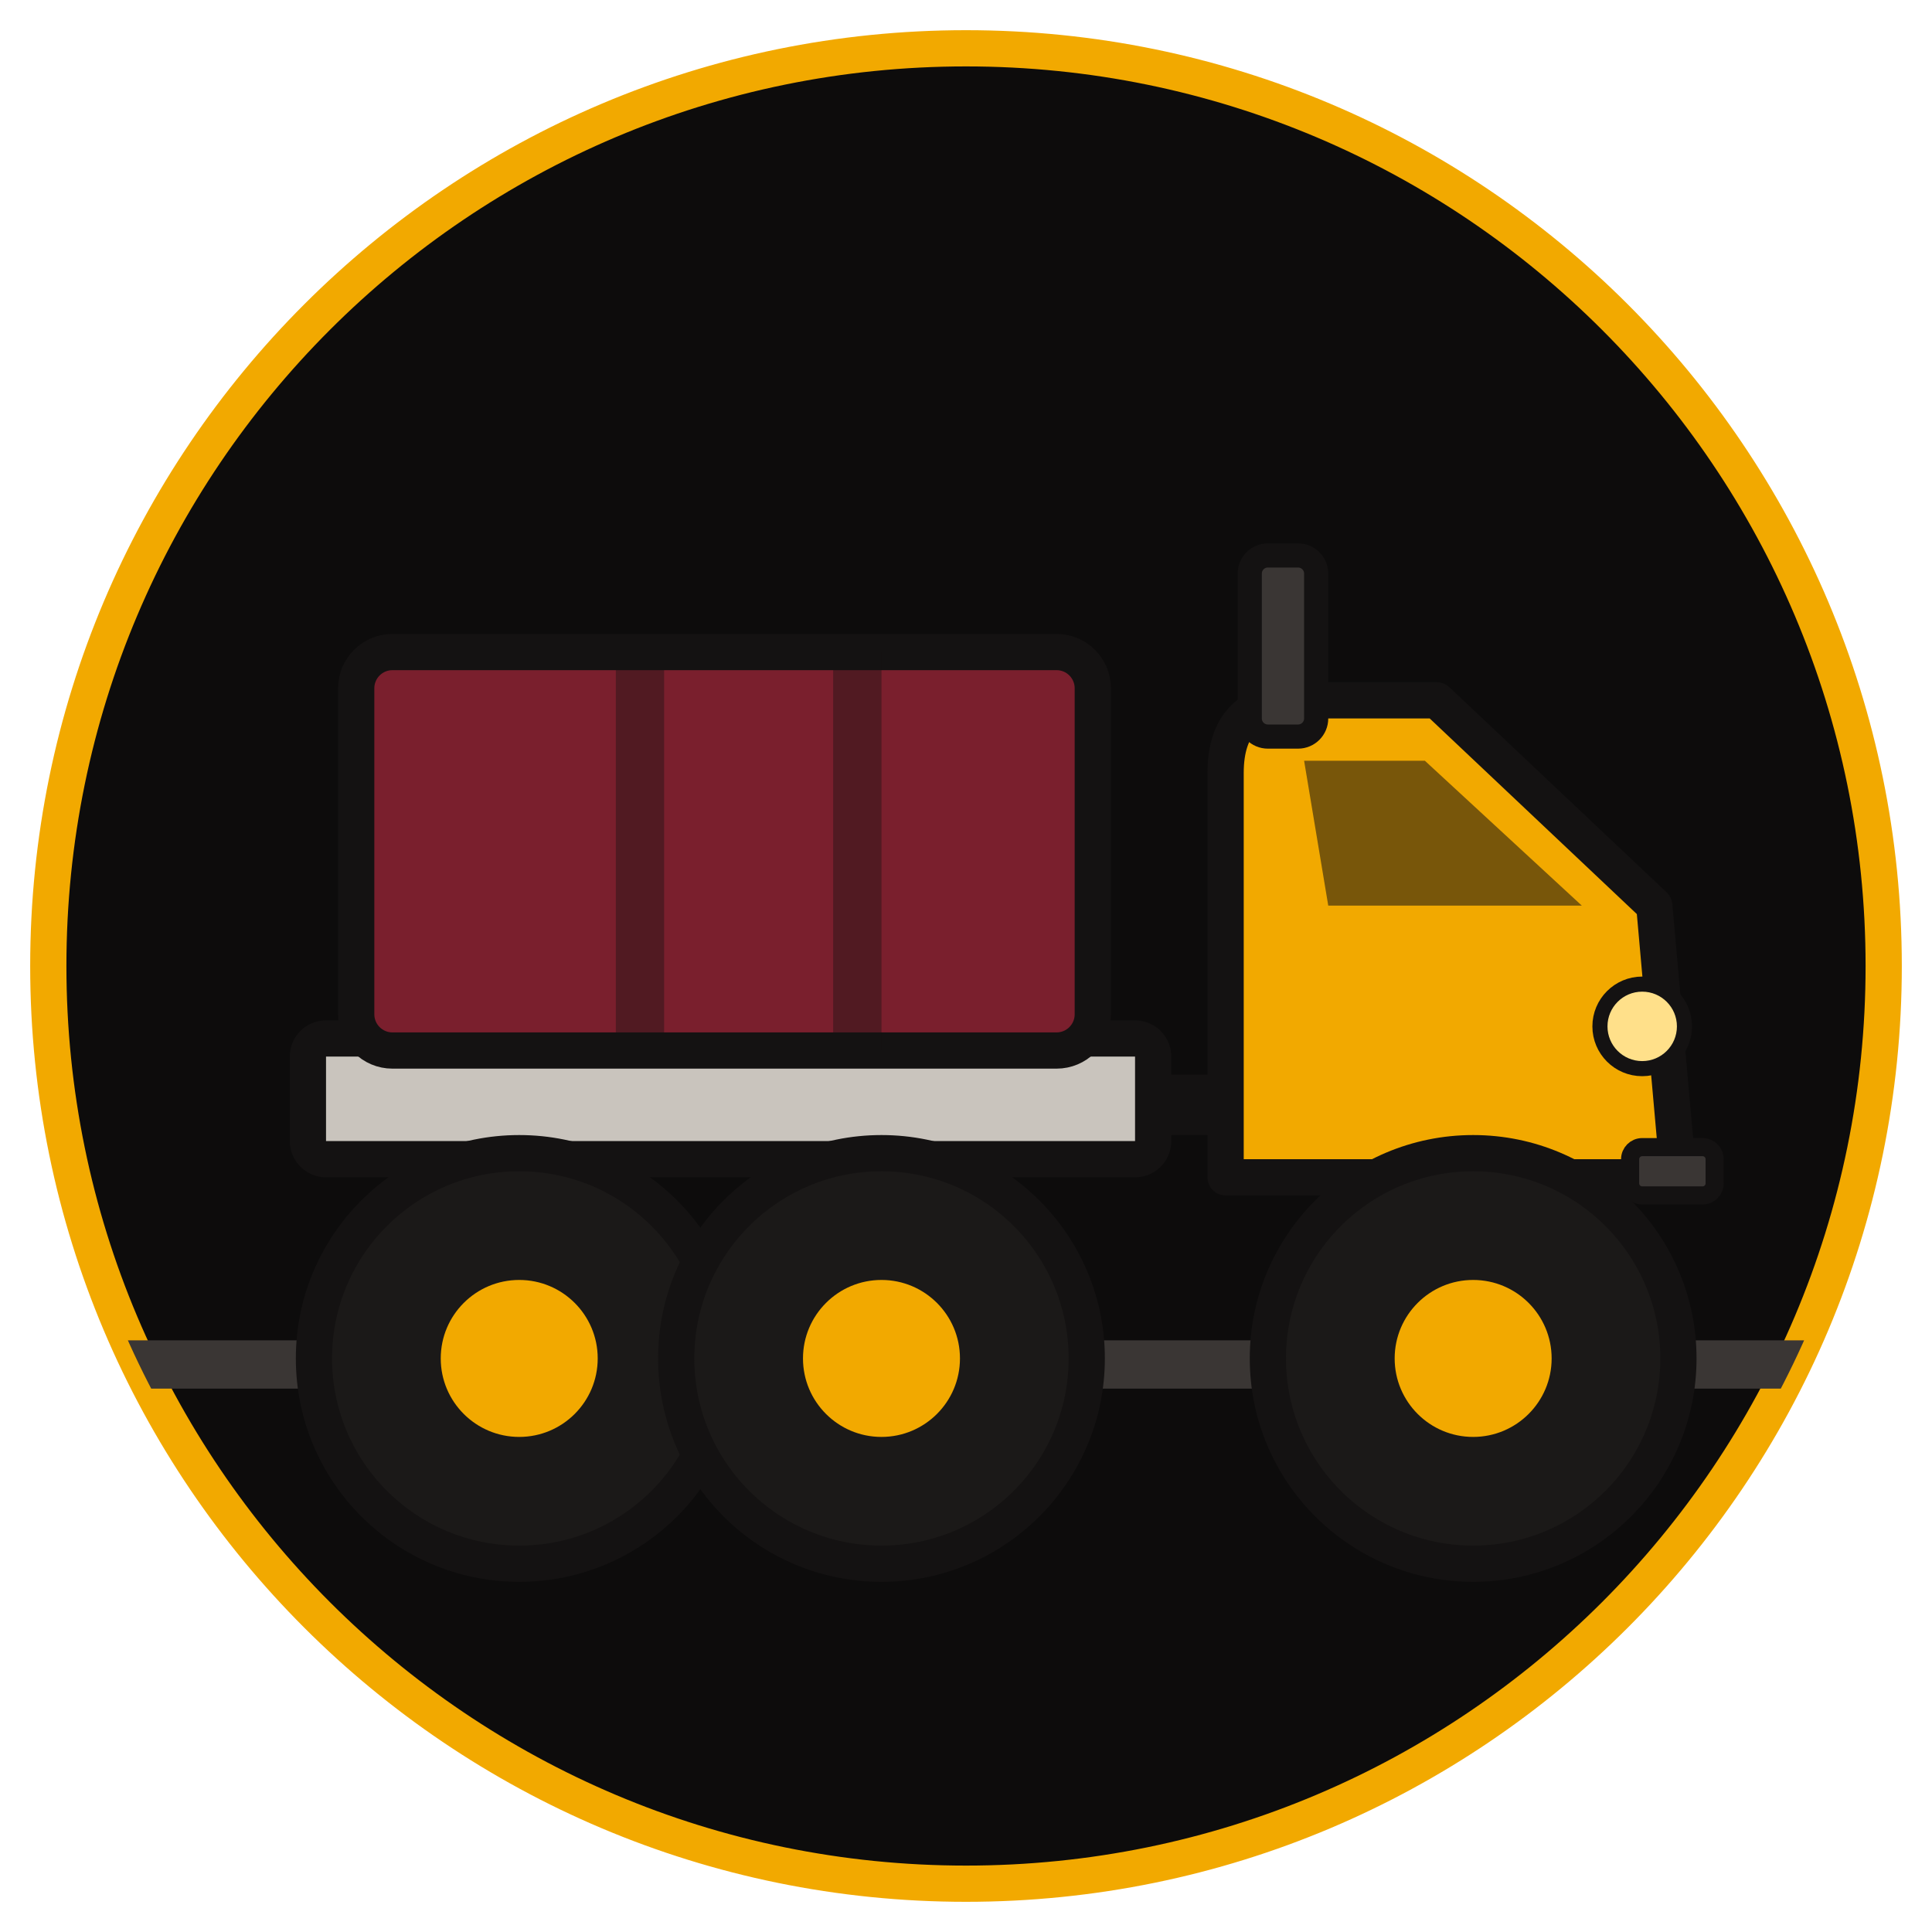
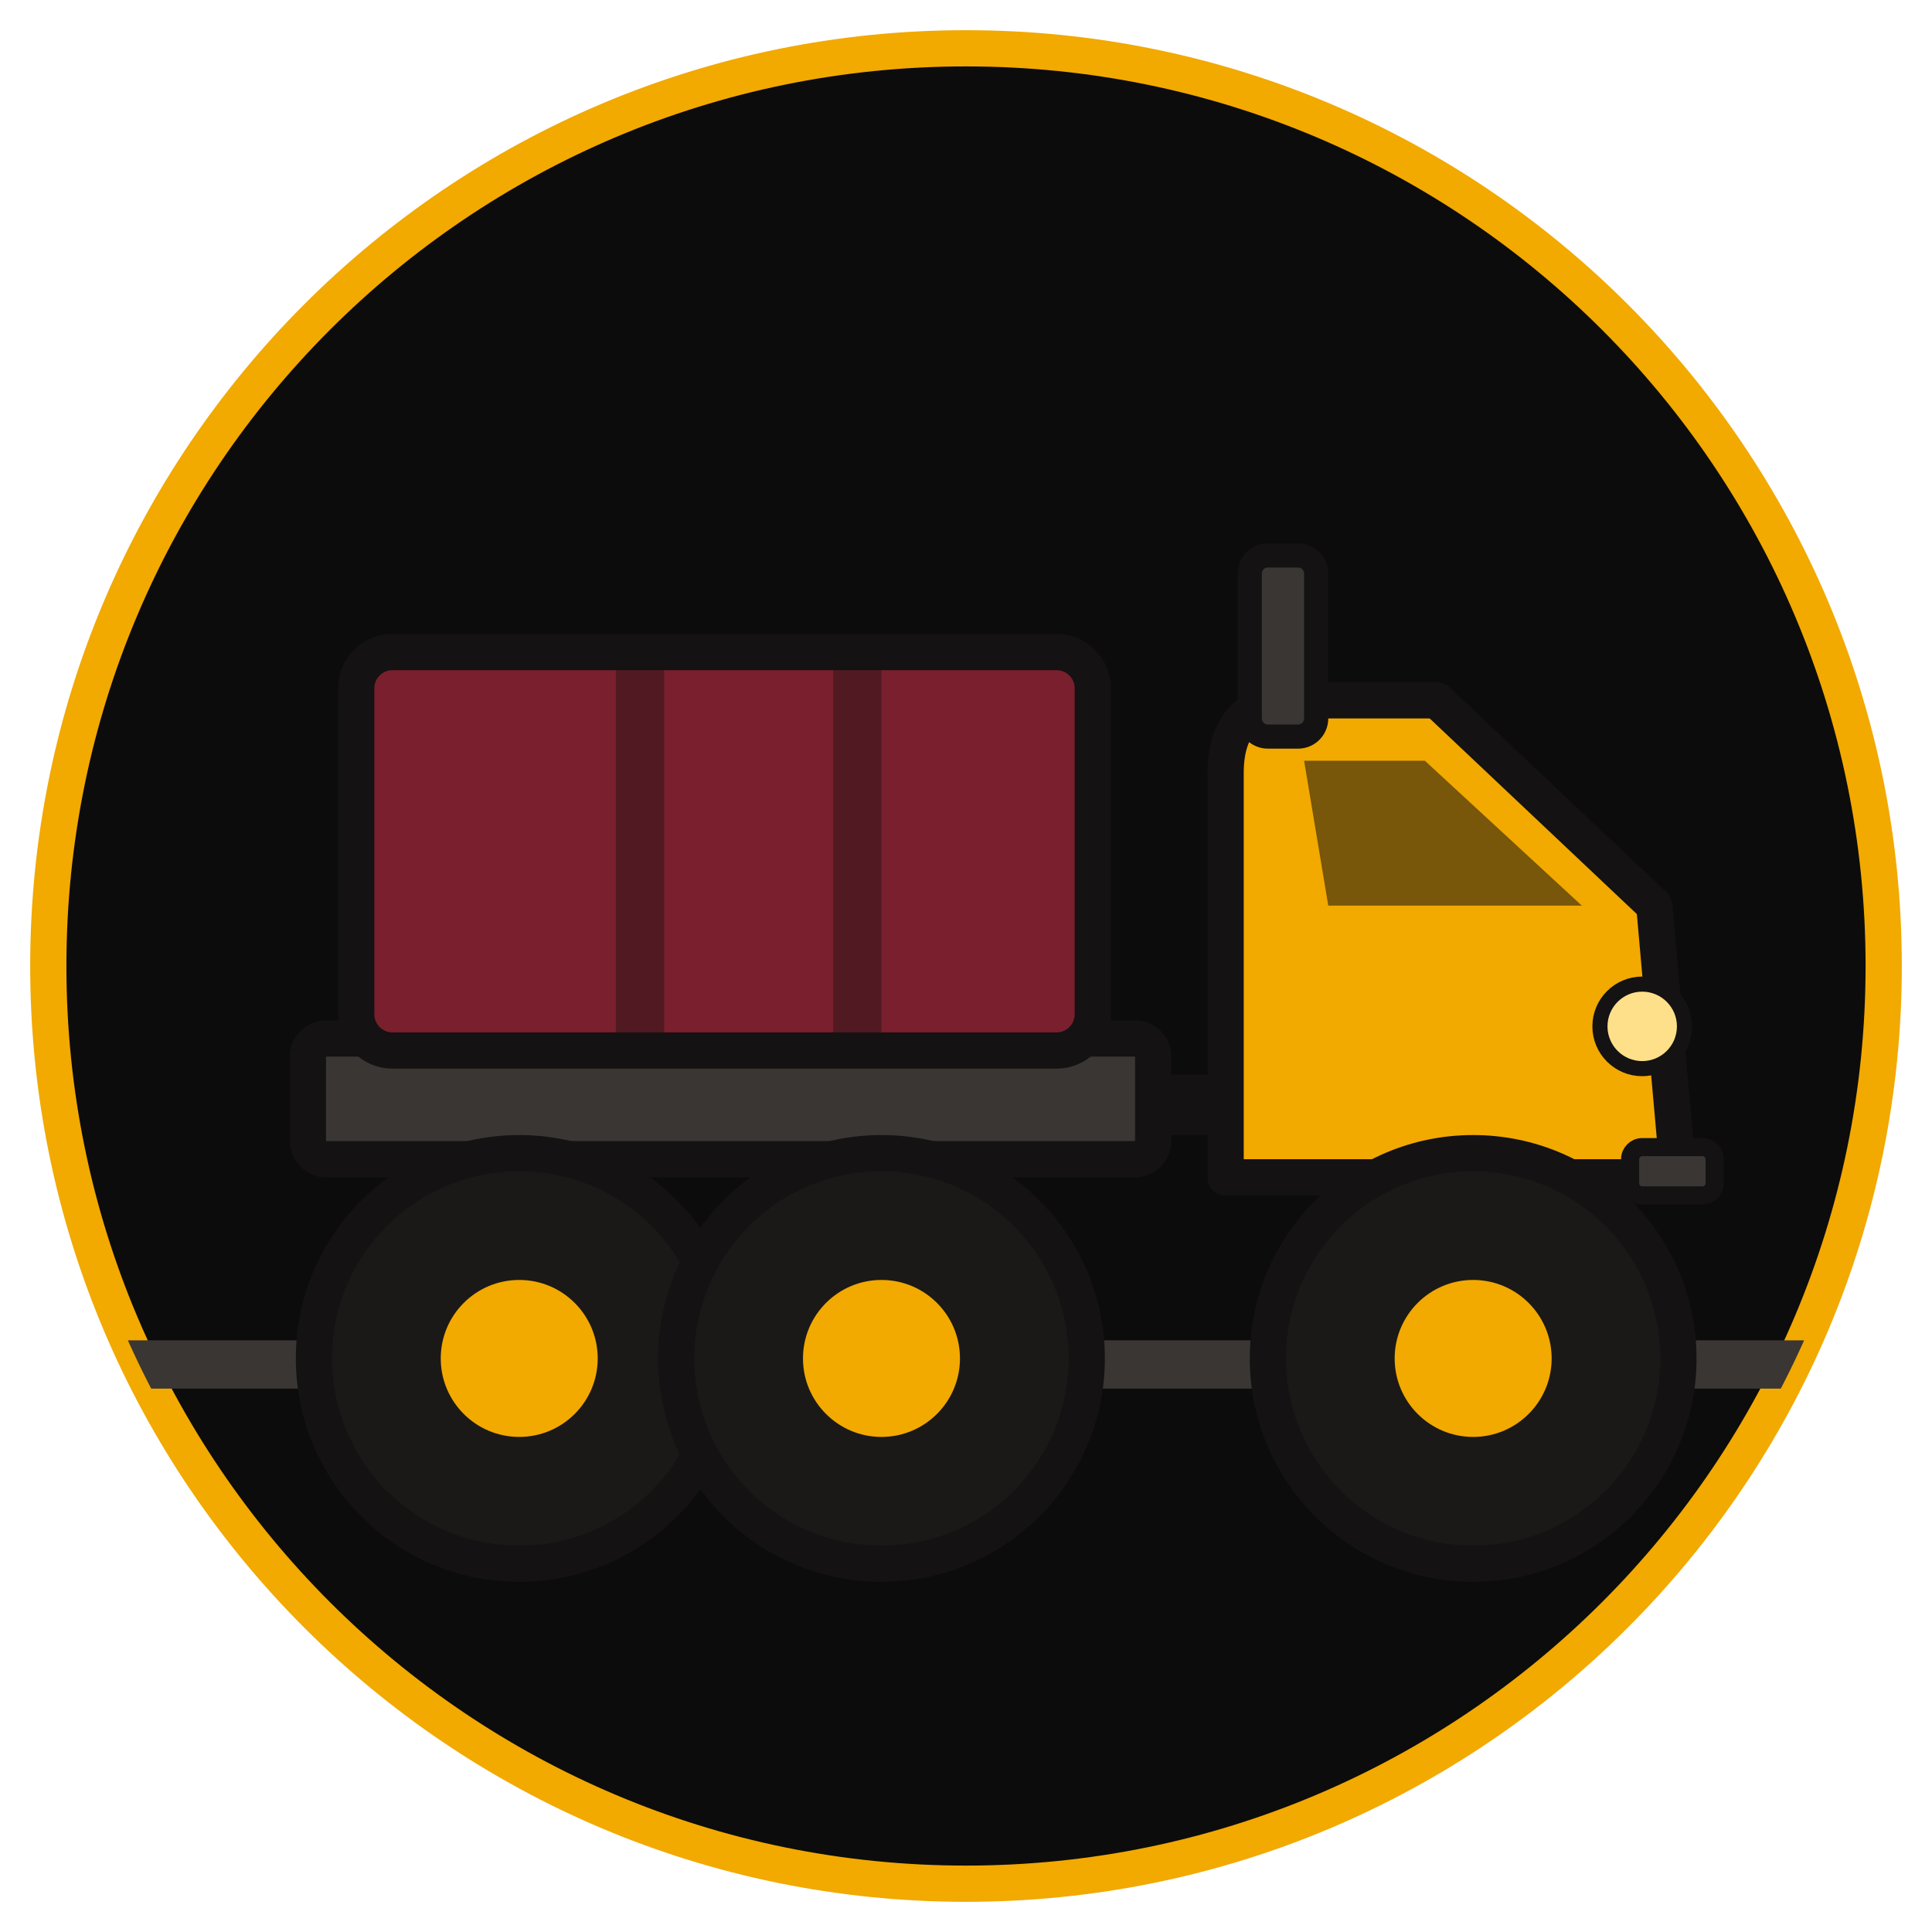
<svg xmlns="http://www.w3.org/2000/svg" viewBox="0 0 320 320" width="320" height="320">
  <defs>
    <clipPath id="c1">
      <circle cx="160" cy="160" r="152" />
    </clipPath>
  </defs>
  <circle cx="160" cy="160" r="152" fill="#0d0c0c" stroke="#f2a900" stroke-width="6" />
  <g clip-path="url(#c1)">
    <g transform="translate(16,50)">
      <rect x="-10" y="172" width="340" height="8" fill="#3a3634" />
-       <rect x="35" y="122" width="140" height="20" rx="3" fill="#c9c4bd" stroke="#141212" stroke-width="6" />
+       <rect x="35" y="122" width="140" height="20" rx="3" fill="#3a3634" stroke="#141212" stroke-width="6" />
      <rect x="43" y="58" width="122" height="66" rx="6" fill="#7a1f2d" stroke="#141212" stroke-width="6" />
      <rect x="86" y="58" width="8" height="66" fill="#141212" opacity="0.4" />
      <rect x="122" y="58" width="8" height="66" fill="#141212" opacity="0.4" />
      <rect x="173" y="128" width="14" height="10" fill="#141212" />
      <path d="M187 145 L187 78 Q187 66 199 66 L222 66 L258 100 L262 145 Z" fill="#f2a900" stroke="#141212" stroke-width="6" stroke-linejoin="round" />
      <path d="M200 76 L220 76 L246 100 L204 100 Z" fill="#141212" opacity="0.55" />
      <rect x="191" y="42" width="11" height="30" rx="3" fill="#3a3634" stroke="#141212" stroke-width="4" />
      <circle cx="256" cy="120" r="7" fill="#ffe08a" stroke="#141212" stroke-width="2.5" />
      <rect x="254" y="140" width="14" height="8" rx="2" fill="#3a3634" stroke="#141212" stroke-width="3" />
      <g>
        <circle cx="70" cy="175" r="34" fill="#1b1918" stroke="#141212" stroke-width="6" />
        <circle cx="70" cy="175" r="13" fill="#f2a900" />
        <circle cx="130" cy="175" r="34" fill="#1b1918" stroke="#141212" stroke-width="6" />
        <circle cx="130" cy="175" r="13" fill="#f2a900" />
        <circle cx="228" cy="175" r="34" fill="#1b1918" stroke="#141212" stroke-width="6" />
        <circle cx="228" cy="175" r="13" fill="#f2a900" />
      </g>
    </g>
  </g>
</svg>
